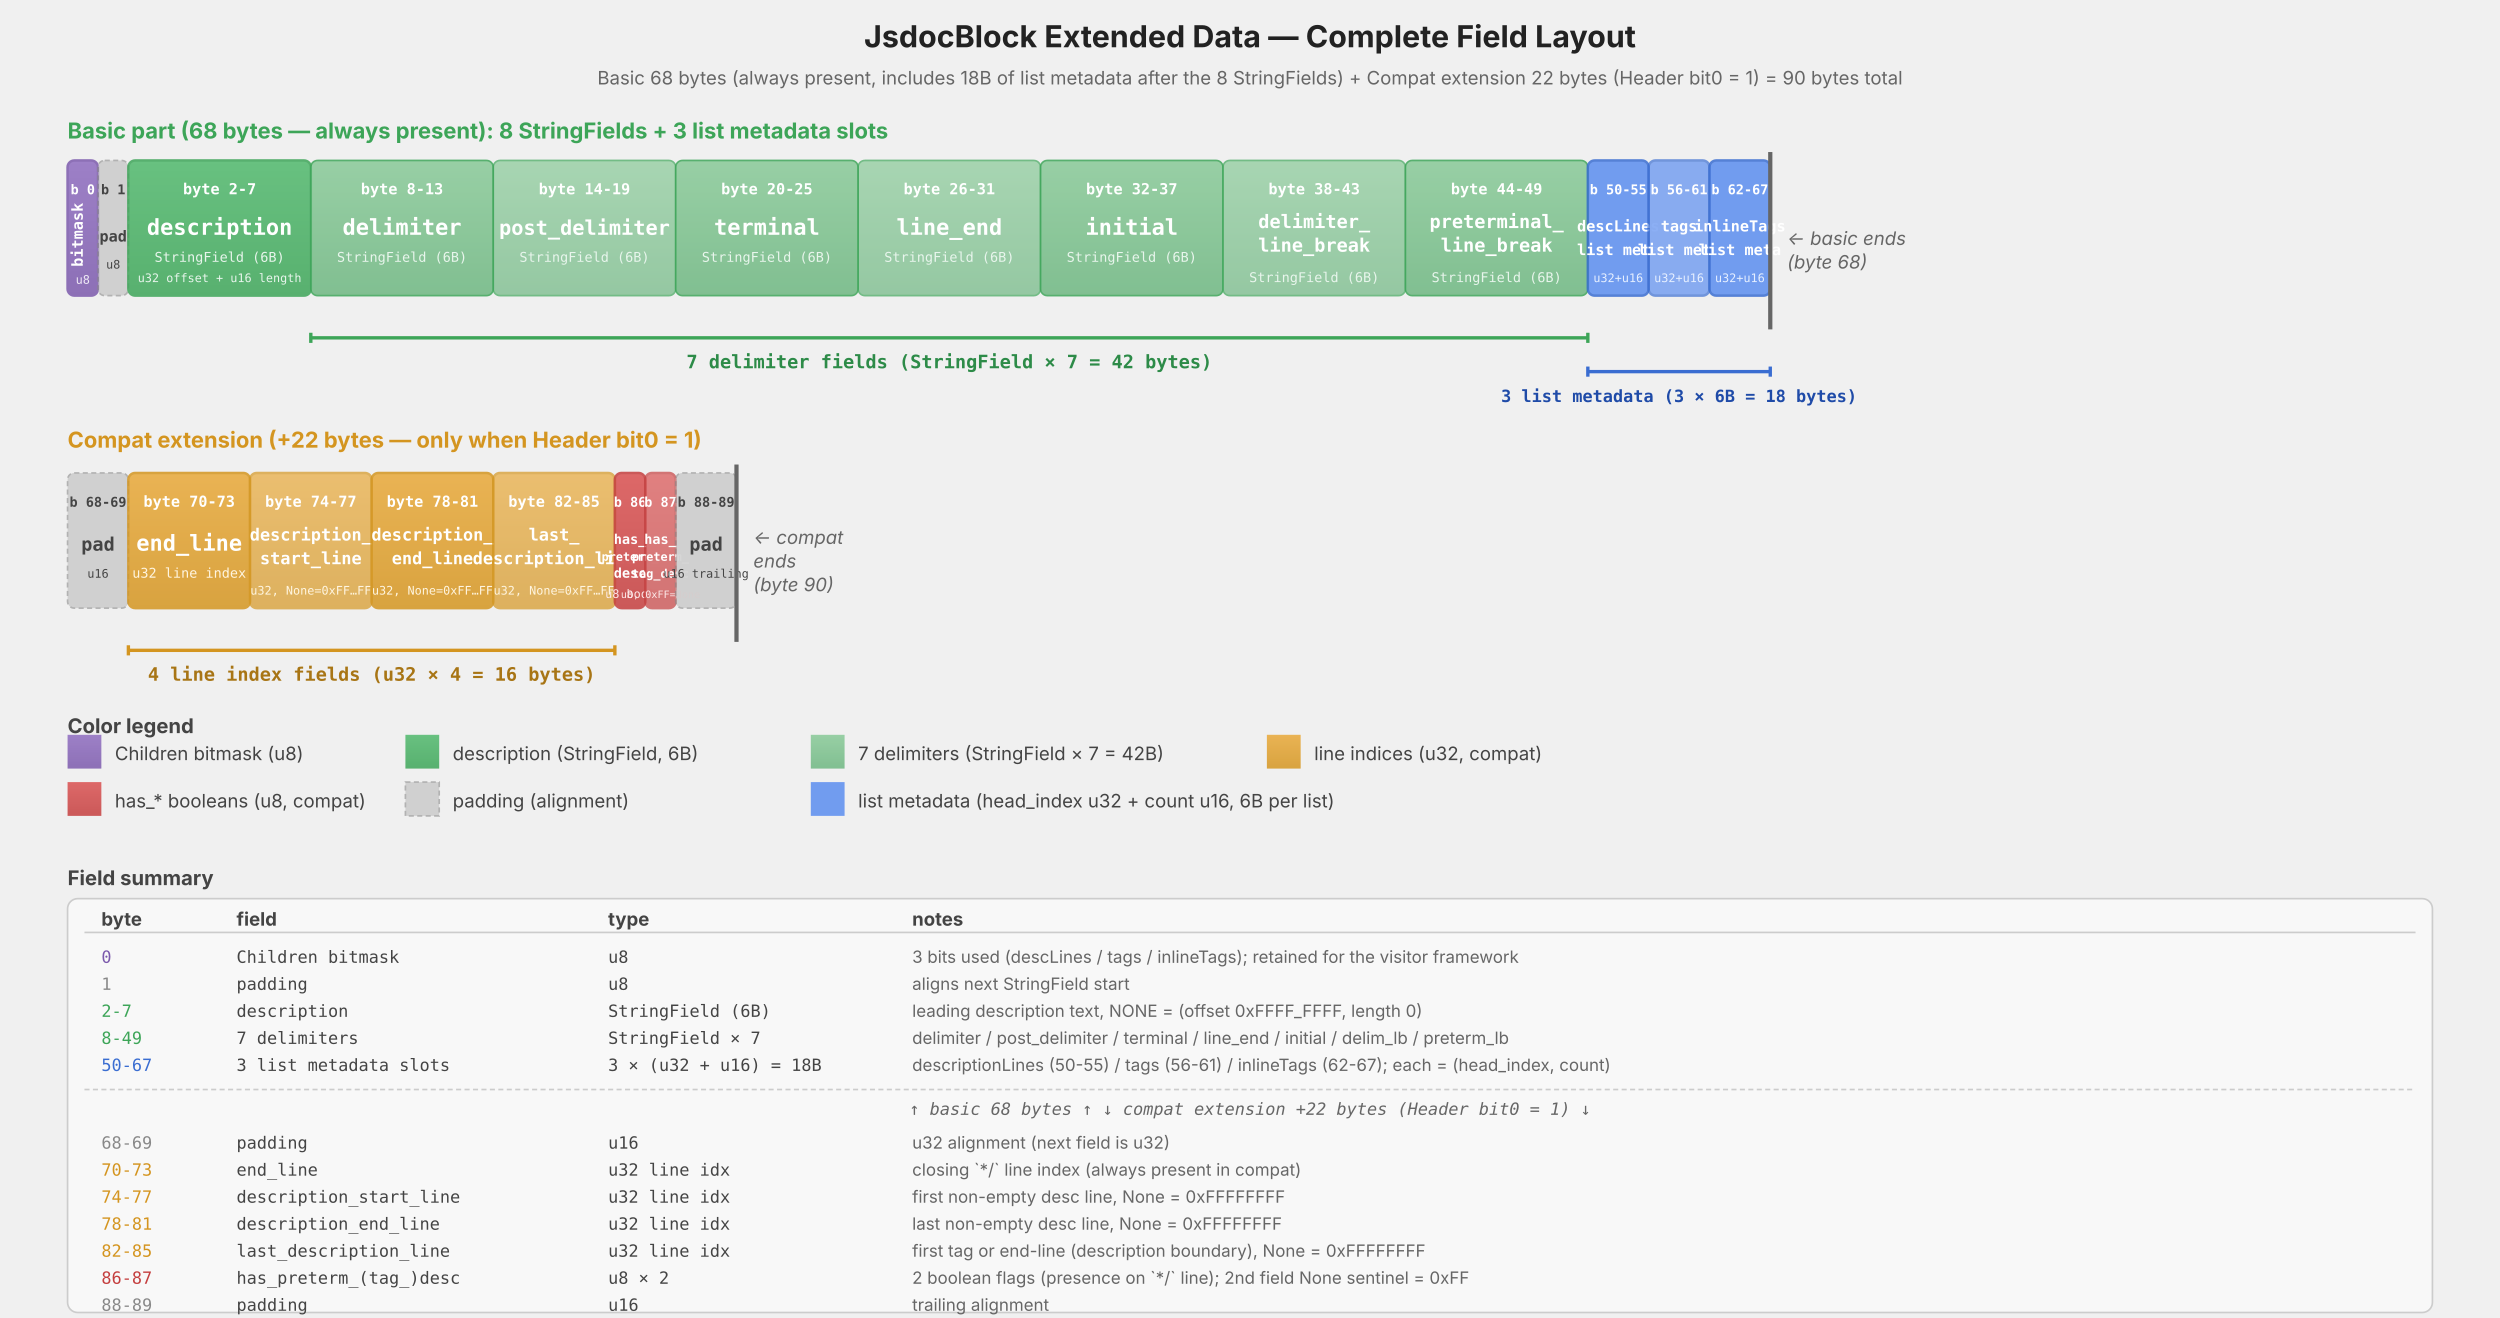
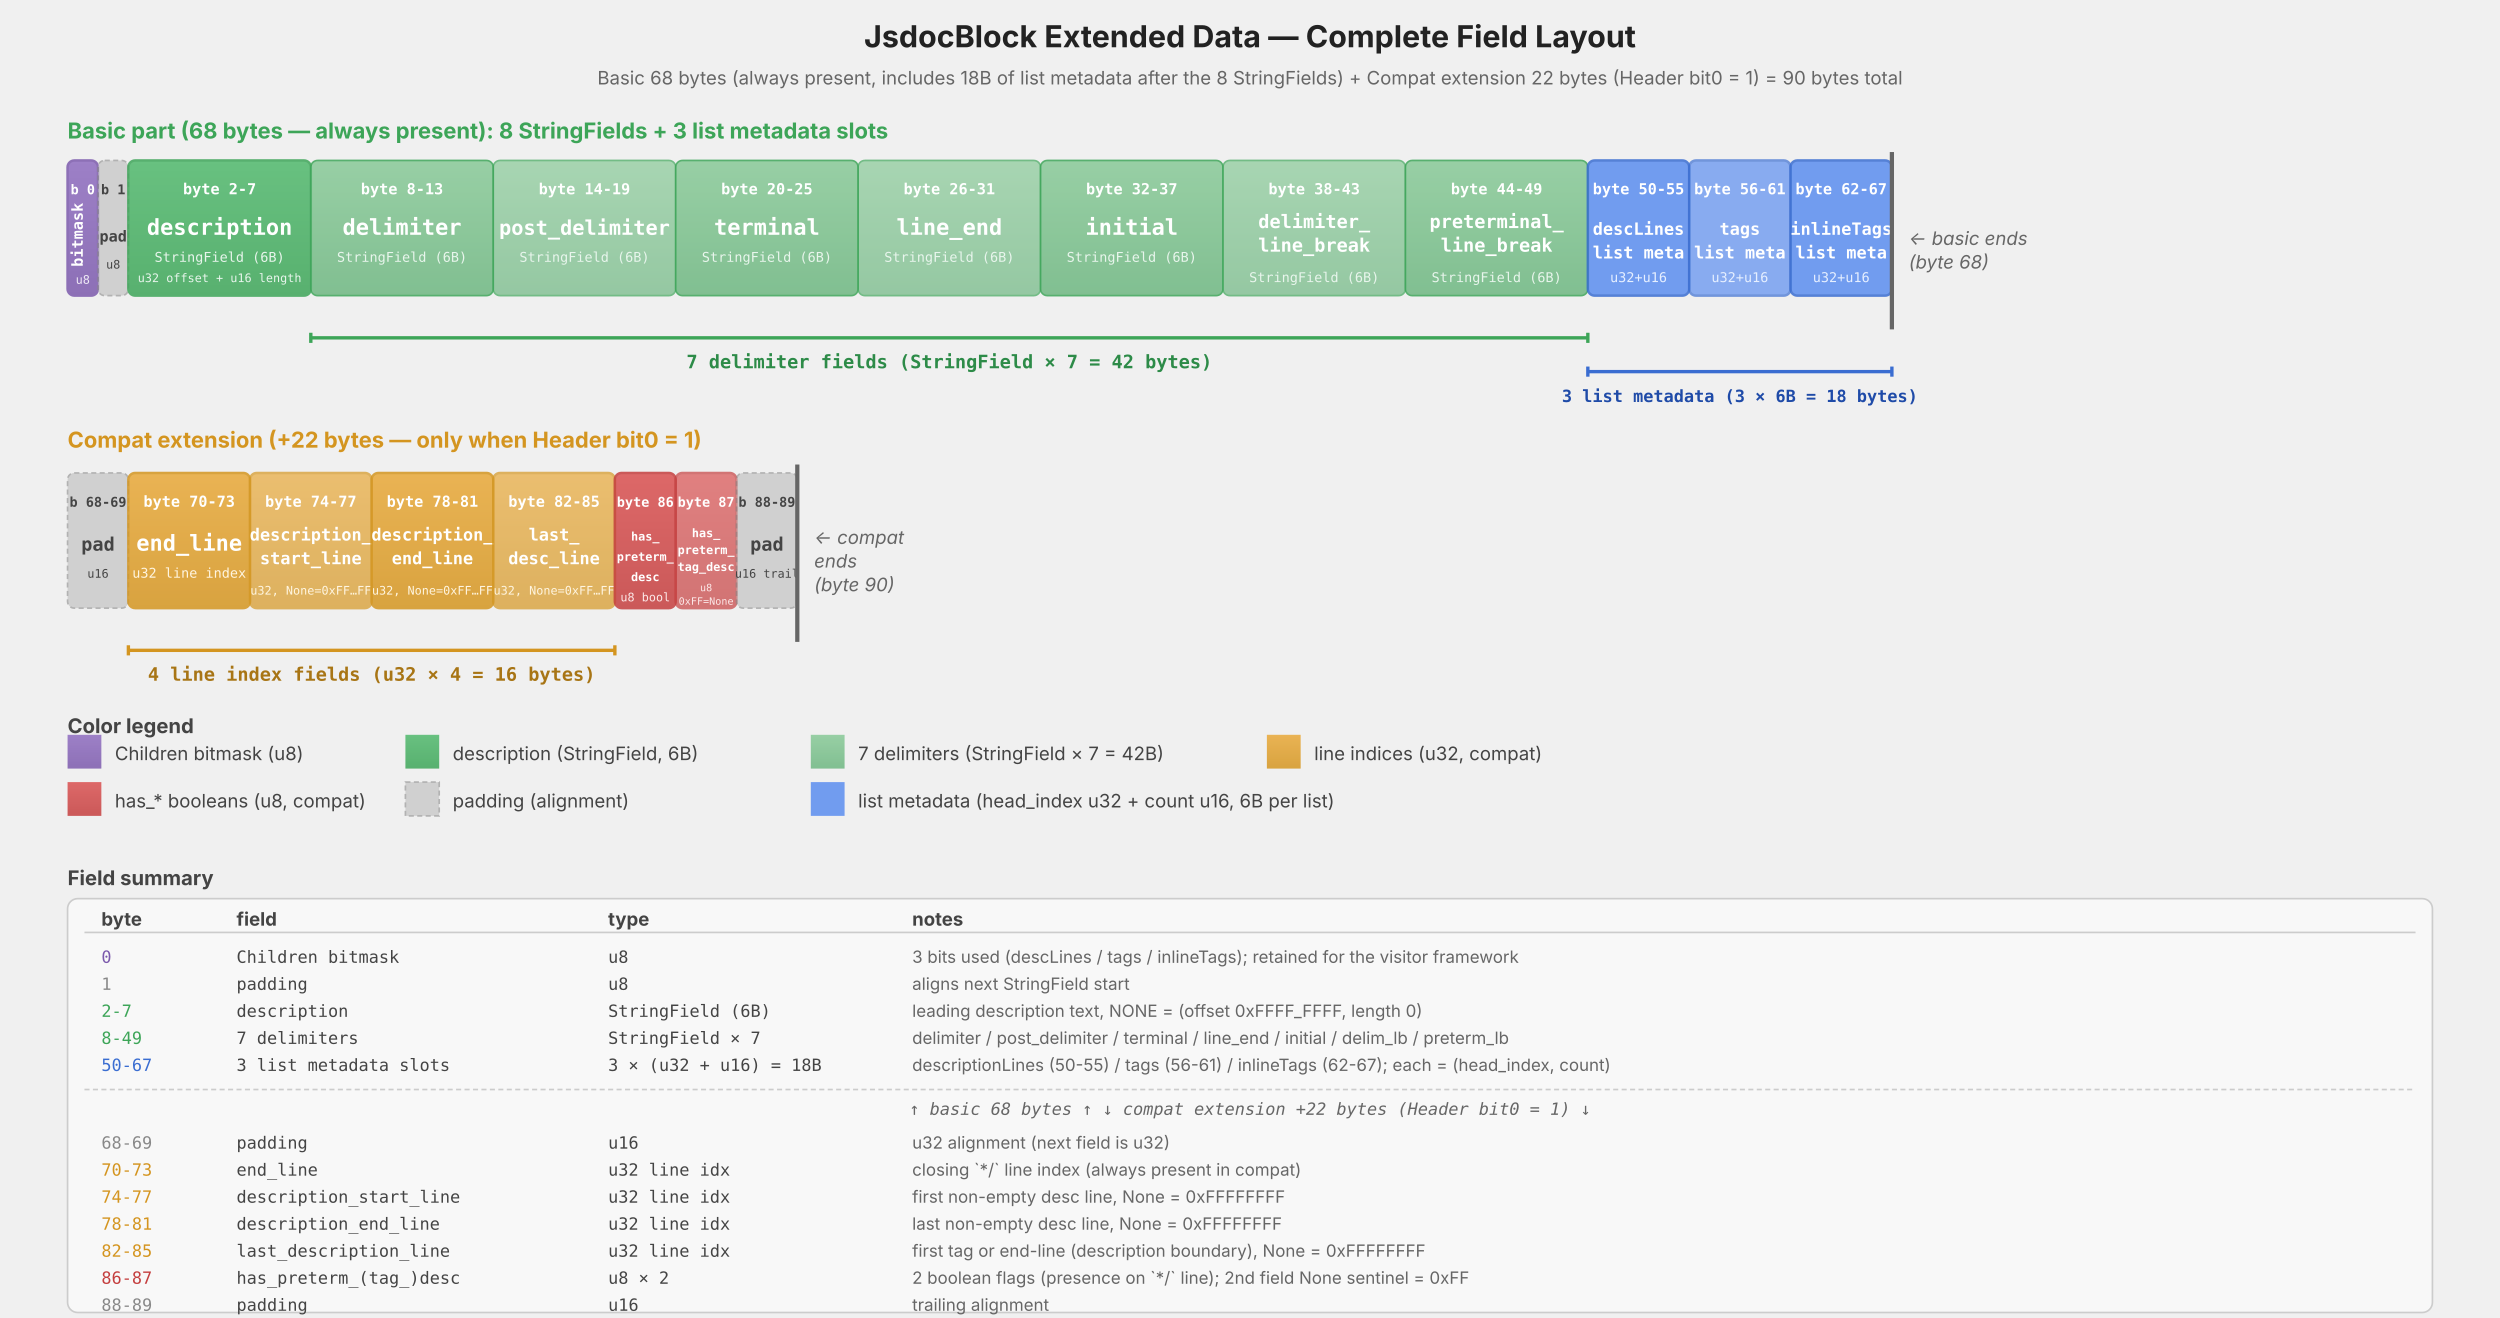
<svg xmlns="http://www.w3.org/2000/svg" viewBox="0 0 1480 780" font-family="monospace" font-size="13">
  <defs>
    <linearGradient id="gBitmask" x1="0" y1="0" x2="0" y2="1">
      <stop offset="0%" stop-color="#8e6cbf" />
      <stop offset="100%" stop-color="#7b59ac" />
    </linearGradient>
    <linearGradient id="gStr" x1="0" y1="0" x2="0" y2="1">
      <stop offset="0%" stop-color="#50b86c" />
      <stop offset="100%" stop-color="#3da558" />
    </linearGradient>
    <linearGradient id="gStrLight" x1="0" y1="0" x2="0" y2="1">
      <stop offset="0%" stop-color="#88c997" />
      <stop offset="100%" stop-color="#6db680" />
    </linearGradient>
    <linearGradient id="gLine" x1="0" y1="0" x2="0" y2="1">
      <stop offset="0%" stop-color="#e8a838" />
      <stop offset="100%" stop-color="#d49520" />
    </linearGradient>
    <linearGradient id="gBool" x1="0" y1="0" x2="0" y2="1">
      <stop offset="0%" stop-color="#d95050" />
      <stop offset="100%" stop-color="#c43e3e" />
    </linearGradient>
  </defs>
  <text x="740" y="28" text-anchor="middle" font-size="18" font-weight="bold" fill="#222" font-family="-apple-system, system-ui, sans-serif">JsdocBlock Extended Data — Complete Field Layout</text>
  <text x="740" y="50" text-anchor="middle" font-size="11" fill="#666" font-family="-apple-system, system-ui, sans-serif">Basic 68 bytes (always present, includes 18B of list metadata after the 8 StringFields) + Compat extension 22 bytes (Header bit0 = 1) = 90 bytes total</text>
  <text x="40" y="82" font-size="13" font-weight="bold" fill="#3da558" font-family="-apple-system, system-ui, sans-serif">Basic part (68 bytes — always present): 8 StringFields + 3 list metadata slots</text>
  <g transform="translate(40, 95)">
    <rect x="0" y="0" width="18" height="80" rx="4" fill="url(#gBitmask)" opacity="0.85" stroke="#7b59ac" stroke-width="1.5" />
    <text x="9" y="20" text-anchor="middle" font-size="8" fill="#fff" font-weight="bold">b 0</text>
    <text x="9" y="44" text-anchor="middle" font-size="9" fill="#fff" font-weight="bold" transform="rotate(-90 9 44)">bitmask</text>
    <text x="9" y="73" text-anchor="middle" font-size="7" fill="#efeaf5">u8</text>
    <rect x="18" y="0" width="18" height="80" rx="4" fill="#bbb" opacity="0.6" stroke="#888" stroke-width="1" stroke-dasharray="3,2" />
    <text x="27" y="20" text-anchor="middle" font-size="8" fill="#444" font-weight="bold">b 1</text>
    <text x="27" y="48" text-anchor="middle" font-size="9" fill="#444" font-weight="bold">pad</text>
    <text x="27" y="64" text-anchor="middle" font-size="7" fill="#444">u8</text>
    <rect x="36" y="0" width="108" height="80" rx="4" fill="url(#gStr)" opacity="0.85" stroke="#3da558" stroke-width="1.5" />
    <text x="90" y="20" text-anchor="middle" font-size="9" fill="#fff" font-weight="bold">byte 2-7</text>
    <text x="90" y="44" text-anchor="middle" font-size="13" fill="#fff" font-weight="bold">description</text>
    <text x="90" y="60" text-anchor="middle" font-size="8" fill="#e8f5ec">StringField (6B)</text>
    <text x="90" y="72" text-anchor="middle" font-size="7" fill="#e8f5ec">u32 offset + u16 length</text>
    <rect x="144" y="0" width="108" height="80" rx="4" fill="url(#gStrLight)" opacity="0.85" stroke="#3da558" stroke-width="1" />
    <text x="198" y="20" text-anchor="middle" font-size="9" fill="#fff" font-weight="bold">byte 8-13</text>
    <text x="198" y="44" text-anchor="middle" font-size="13" fill="#fff" font-weight="bold">delimiter</text>
    <text x="198" y="60" text-anchor="middle" font-size="8" fill="#e8f5ec">StringField (6B)</text>
    <rect x="252" y="0" width="108" height="80" rx="4" fill="url(#gStrLight)" opacity="0.7" stroke="#3da558" stroke-width="1" />
    <text x="306" y="20" text-anchor="middle" font-size="9" fill="#fff" font-weight="bold">byte 14-19</text>
    <text x="306" y="44" text-anchor="middle" font-size="12" fill="#fff" font-weight="bold">post_delimiter</text>
    <text x="306" y="60" text-anchor="middle" font-size="8" fill="#e8f5ec">StringField (6B)</text>
    <rect x="360" y="0" width="108" height="80" rx="4" fill="url(#gStrLight)" opacity="0.85" stroke="#3da558" stroke-width="1" />
    <text x="414" y="20" text-anchor="middle" font-size="9" fill="#fff" font-weight="bold">byte 20-25</text>
    <text x="414" y="44" text-anchor="middle" font-size="13" fill="#fff" font-weight="bold">terminal</text>
    <text x="414" y="60" text-anchor="middle" font-size="8" fill="#e8f5ec">StringField (6B)</text>
    <rect x="468" y="0" width="108" height="80" rx="4" fill="url(#gStrLight)" opacity="0.7" stroke="#3da558" stroke-width="1" />
    <text x="522" y="20" text-anchor="middle" font-size="9" fill="#fff" font-weight="bold">byte 26-31</text>
    <text x="522" y="44" text-anchor="middle" font-size="13" fill="#fff" font-weight="bold">line_end</text>
    <text x="522" y="60" text-anchor="middle" font-size="8" fill="#e8f5ec">StringField (6B)</text>
    <rect x="576" y="0" width="108" height="80" rx="4" fill="url(#gStrLight)" opacity="0.85" stroke="#3da558" stroke-width="1" />
    <text x="630" y="20" text-anchor="middle" font-size="9" fill="#fff" font-weight="bold">byte 32-37</text>
    <text x="630" y="44" text-anchor="middle" font-size="13" fill="#fff" font-weight="bold">initial</text>
    <text x="630" y="60" text-anchor="middle" font-size="8" fill="#e8f5ec">StringField (6B)</text>
    <rect x="684" y="0" width="108" height="80" rx="4" fill="url(#gStrLight)" opacity="0.7" stroke="#3da558" stroke-width="1" />
    <text x="738" y="20" text-anchor="middle" font-size="9" fill="#fff" font-weight="bold">byte 38-43</text>
    <text x="738" y="40" text-anchor="middle" font-size="11" fill="#fff" font-weight="bold">delimiter_</text>
    <text x="738" y="54" text-anchor="middle" font-size="11" fill="#fff" font-weight="bold">line_break</text>
    <text x="738" y="72" text-anchor="middle" font-size="8" fill="#e8f5ec">StringField (6B)</text>
    <rect x="792" y="0" width="108" height="80" rx="4" fill="url(#gStrLight)" opacity="0.85" stroke="#3da558" stroke-width="1" />
    <text x="846" y="20" text-anchor="middle" font-size="9" fill="#fff" font-weight="bold">byte 44-49</text>
    <text x="846" y="40" text-anchor="middle" font-size="11" fill="#fff" font-weight="bold">preterminal_</text>
    <text x="846" y="54" text-anchor="middle" font-size="11" fill="#fff" font-weight="bold">line_break</text>
    <text x="846" y="72" text-anchor="middle" font-size="8" fill="#e8f5ec">StringField (6B)</text>
-     <rect x="900" y="0" width="36" height="80" rx="4" fill="#5b8def" opacity="0.85" stroke="#3a6dd1" stroke-width="1.5" />
-     <text x="918" y="20" text-anchor="middle" font-size="8" fill="#fff" font-weight="bold">b 50-55</text>
-     <text x="918" y="42" text-anchor="middle" font-size="9" fill="#fff" font-weight="bold">descLines</text>
-     <text x="918" y="56" text-anchor="middle" font-size="9" fill="#fff" font-weight="bold">list meta</text>
-     <text x="918" y="72" text-anchor="middle" font-size="7" fill="#e6efff">u32+u16</text>
-     <rect x="936" y="0" width="36" height="80" rx="4" fill="#5b8def" opacity="0.7" stroke="#3a6dd1" stroke-width="1.5" />
-     <text x="954" y="20" text-anchor="middle" font-size="8" fill="#fff" font-weight="bold">b 56-61</text>
-     <text x="954" y="42" text-anchor="middle" font-size="9" fill="#fff" font-weight="bold">tags</text>
-     <text x="954" y="56" text-anchor="middle" font-size="9" fill="#fff" font-weight="bold">list meta</text>
-     <text x="954" y="72" text-anchor="middle" font-size="7" fill="#e6efff">u32+u16</text>
-     <rect x="972" y="0" width="36" height="80" rx="4" fill="#5b8def" opacity="0.85" stroke="#3a6dd1" stroke-width="1.5" />
-     <text x="990" y="20" text-anchor="middle" font-size="8" fill="#fff" font-weight="bold">b 62-67</text>
-     <text x="990" y="42" text-anchor="middle" font-size="9" fill="#fff" font-weight="bold">inlineTags</text>
-     <text x="990" y="56" text-anchor="middle" font-size="9" fill="#fff" font-weight="bold">list meta</text>
-     <text x="990" y="72" text-anchor="middle" font-size="7" fill="#e6efff">u32+u16</text>
-     <line x1="1008" y1="-5" x2="1008" y2="100" stroke="#666" stroke-width="2.5" />
-     <text x="1018" y="50" font-size="11" fill="#666" font-style="italic" font-family="-apple-system, system-ui, sans-serif">← basic ends</text>
-     <text x="1018" y="64" font-size="11" fill="#666" font-style="italic" font-family="-apple-system, system-ui, sans-serif">  (byte 68)</text>
+     <rect x="900" y="0" width="60" height="80" rx="4" fill="#5b8def" opacity="0.85" stroke="#3a6dd1" stroke-width="1.5" />
+     <text x="930" y="20" text-anchor="middle" font-size="9" fill="#fff" font-weight="bold">byte 50-55</text>
+     <text x="930" y="44" text-anchor="middle" font-size="10" fill="#fff" font-weight="bold">descLines</text>
+     <text x="930" y="58" text-anchor="middle" font-size="10" fill="#fff" font-weight="bold">list meta</text>
+     <text x="930" y="72" text-anchor="middle" font-size="8" fill="#e6efff">u32+u16</text>
+     <rect x="960" y="0" width="60" height="80" rx="4" fill="#5b8def" opacity="0.7" stroke="#3a6dd1" stroke-width="1.5" />
+     <text x="990" y="20" text-anchor="middle" font-size="9" fill="#fff" font-weight="bold">byte 56-61</text>
+     <text x="990" y="44" text-anchor="middle" font-size="10" fill="#fff" font-weight="bold">tags</text>
+     <text x="990" y="58" text-anchor="middle" font-size="10" fill="#fff" font-weight="bold">list meta</text>
+     <text x="990" y="72" text-anchor="middle" font-size="8" fill="#e6efff">u32+u16</text>
+     <rect x="1020" y="0" width="60" height="80" rx="4" fill="#5b8def" opacity="0.85" stroke="#3a6dd1" stroke-width="1.5" />
+     <text x="1050" y="20" text-anchor="middle" font-size="9" fill="#fff" font-weight="bold">byte 62-67</text>
+     <text x="1050" y="44" text-anchor="middle" font-size="10" fill="#fff" font-weight="bold">inlineTags</text>
+     <text x="1050" y="58" text-anchor="middle" font-size="10" fill="#fff" font-weight="bold">list meta</text>
+     <text x="1050" y="72" text-anchor="middle" font-size="8" fill="#e6efff">u32+u16</text>
+     <line x1="1080" y1="-5" x2="1080" y2="100" stroke="#666" stroke-width="2.5" />
+     <text x="1090" y="50" font-size="11" fill="#666" font-style="italic" font-family="-apple-system, system-ui, sans-serif">← basic ends</text>
+     <text x="1090" y="64" font-size="11" fill="#666" font-style="italic" font-family="-apple-system, system-ui, sans-serif">  (byte 68)</text>
  </g>
  <g transform="translate(40, 200)">
    <line x1="144" y1="0" x2="900" y2="0" stroke="#3da558" stroke-width="2" />
    <line x1="144" y1="-3" x2="144" y2="3" stroke="#3da558" stroke-width="2" />
    <line x1="900" y1="-3" x2="900" y2="3" stroke="#3da558" stroke-width="2" />
    <text x="522" y="18" text-anchor="middle" fill="#2d8b48" font-size="11" font-weight="bold">7 delimiter fields (StringField × 7 = 42 bytes)</text>
  </g>
  <g transform="translate(40, 220)">
-     <line x1="900" y1="0" x2="1008" y2="0" stroke="#3a6dd1" stroke-width="2" />
+     <line x1="900" y1="0" x2="1080" y2="0" stroke="#3a6dd1" stroke-width="2" />
    <line x1="900" y1="-3" x2="900" y2="3" stroke="#3a6dd1" stroke-width="2" />
-     <line x1="1008" y1="-3" x2="1008" y2="3" stroke="#3a6dd1" stroke-width="2" />
-     <text x="954" y="18" text-anchor="middle" fill="#1f4ba8" font-size="10" font-weight="bold">3 list metadata (3 × 6B = 18 bytes)</text>
+     <line x1="1080" y1="-3" x2="1080" y2="3" stroke="#3a6dd1" stroke-width="2" />
+     <text x="990" y="18" text-anchor="middle" fill="#1f4ba8" font-size="10" font-weight="bold">3 list metadata (3 × 6B = 18 bytes)</text>
  </g>
  <text x="40" y="265" font-size="13" font-weight="bold" fill="#d49520" font-family="-apple-system, system-ui, sans-serif">Compat extension (+22 bytes — only when Header bit0 = 1)</text>
  <g transform="translate(40, 280)">
    <rect x="0" y="0" width="36" height="80" rx="4" fill="#bbb" opacity="0.6" stroke="#888" stroke-width="1" stroke-dasharray="3,2" />
    <text x="18" y="20" text-anchor="middle" font-size="8" fill="#444" font-weight="bold">b 68-69</text>
    <text x="18" y="46" text-anchor="middle" font-size="11" fill="#444" font-weight="bold">pad</text>
    <text x="18" y="62" text-anchor="middle" font-size="7" fill="#444">u16</text>
    <rect x="36" y="0" width="72" height="80" rx="4" fill="url(#gLine)" opacity="0.85" stroke="#d49520" stroke-width="1.5" />
    <text x="72" y="20" text-anchor="middle" font-size="9" fill="#fff" font-weight="bold">byte 70-73</text>
    <text x="72" y="46" text-anchor="middle" font-size="13" fill="#fff" font-weight="bold">end_line</text>
    <text x="72" y="62" text-anchor="middle" font-size="8" fill="#fff5e0">u32 line index</text>
    <rect x="108" y="0" width="72" height="80" rx="4" fill="url(#gLine)" opacity="0.7" stroke="#d49520" stroke-width="1.5" />
    <text x="144" y="20" text-anchor="middle" font-size="9" fill="#fff" font-weight="bold">byte 74-77</text>
    <text x="144" y="40" text-anchor="middle" font-size="10" fill="#fff" font-weight="bold">description_</text>
    <text x="144" y="54" text-anchor="middle" font-size="10" fill="#fff" font-weight="bold">start_line</text>
    <text x="144" y="72" text-anchor="middle" font-size="7" fill="#fff5e0">u32, None=0xFF…FF</text>
    <rect x="180" y="0" width="72" height="80" rx="4" fill="url(#gLine)" opacity="0.85" stroke="#d49520" stroke-width="1.5" />
    <text x="216" y="20" text-anchor="middle" font-size="9" fill="#fff" font-weight="bold">byte 78-81</text>
    <text x="216" y="40" text-anchor="middle" font-size="10" fill="#fff" font-weight="bold">description_</text>
    <text x="216" y="54" text-anchor="middle" font-size="10" fill="#fff" font-weight="bold">end_line</text>
    <text x="216" y="72" text-anchor="middle" font-size="7" fill="#fff5e0">u32, None=0xFF…FF</text>
    <rect x="252" y="0" width="72" height="80" rx="4" fill="url(#gLine)" opacity="0.7" stroke="#d49520" stroke-width="1.5" />
    <text x="288" y="20" text-anchor="middle" font-size="9" fill="#fff" font-weight="bold">byte 82-85</text>
    <text x="288" y="40" text-anchor="middle" font-size="10" fill="#fff" font-weight="bold">last_</text>
-     <text x="288" y="54" text-anchor="middle" font-size="10" fill="#fff" font-weight="bold">description_line</text>
+     <text x="288" y="54" text-anchor="middle" font-size="10" fill="#fff" font-weight="bold">desc_line</text>
    <text x="288" y="72" text-anchor="middle" font-size="7" fill="#fff5e0">u32, None=0xFF…FF</text>
-     <rect x="324" y="0" width="18" height="80" rx="4" fill="url(#gBool)" opacity="0.85" stroke="#c43e3e" stroke-width="1.5" />
-     <text x="333" y="20" text-anchor="middle" font-size="8" fill="#fff" font-weight="bold">b 86</text>
-     <text x="333" y="42" text-anchor="middle" font-size="8" fill="#fff" font-weight="bold">has_</text>
-     <text x="333" y="52" text-anchor="middle" font-size="7" fill="#fff" font-weight="bold">preterm_</text>
-     <text x="333" y="62" text-anchor="middle" font-size="8" fill="#fff" font-weight="bold">desc</text>
-     <text x="333" y="74" text-anchor="middle" font-size="7" fill="#fce8e8">u8 bool</text>
-     <rect x="342" y="0" width="18" height="80" rx="4" fill="url(#gBool)" opacity="0.7" stroke="#c43e3e" stroke-width="1.5" />
-     <text x="351" y="20" text-anchor="middle" font-size="8" fill="#fff" font-weight="bold">b 87</text>
-     <text x="351" y="42" text-anchor="middle" font-size="8" fill="#fff" font-weight="bold">has_</text>
-     <text x="351" y="52" text-anchor="middle" font-size="7" fill="#fff" font-weight="bold">preterm_</text>
-     <text x="351" y="62" text-anchor="middle" font-size="7" fill="#fff" font-weight="bold">tag_desc</text>
-     <text x="351" y="74" text-anchor="middle" font-size="6" fill="#fce8e8">u8, 0xFF=None</text>
-     <rect x="360" y="0" width="36" height="80" rx="4" fill="#bbb" opacity="0.6" stroke="#888" stroke-width="1" stroke-dasharray="3,2" />
-     <text x="378" y="20" text-anchor="middle" font-size="8" fill="#444" font-weight="bold">b 88-89</text>
-     <text x="378" y="46" text-anchor="middle" font-size="11" fill="#444" font-weight="bold">pad</text>
-     <text x="378" y="62" text-anchor="middle" font-size="7" fill="#444">u16 trailing</text>
-     <line x1="396" y1="-5" x2="396" y2="100" stroke="#666" stroke-width="2.5" />
-     <text x="406" y="42" font-size="11" fill="#666" font-style="italic" font-family="-apple-system, system-ui, sans-serif">← compat</text>
-     <text x="406" y="56" font-size="11" fill="#666" font-style="italic" font-family="-apple-system, system-ui, sans-serif">   ends</text>
-     <text x="406" y="70" font-size="11" fill="#666" font-style="italic" font-family="-apple-system, system-ui, sans-serif">(byte 90)</text>
+     <rect x="324" y="0" width="36" height="80" rx="4" fill="url(#gBool)" opacity="0.85" stroke="#c43e3e" stroke-width="1.5" />
+     <text x="342" y="20" text-anchor="middle" font-size="8" fill="#fff" font-weight="bold">byte 86</text>
+     <text x="342" y="40" text-anchor="middle" font-size="7" fill="#fff" font-weight="bold">has_</text>
+     <text x="342" y="52" text-anchor="middle" font-size="7" fill="#fff" font-weight="bold">preterm_</text>
+     <text x="342" y="64" text-anchor="middle" font-size="7" fill="#fff" font-weight="bold">desc</text>
+     <text x="342" y="76" text-anchor="middle" font-size="7" fill="#fce8e8">u8 bool</text>
+     <rect x="360" y="0" width="36" height="80" rx="4" fill="url(#gBool)" opacity="0.7" stroke="#c43e3e" stroke-width="1.5" />
+     <text x="378" y="20" text-anchor="middle" font-size="8" fill="#fff" font-weight="bold">byte 87</text>
+     <text x="378" y="38" text-anchor="middle" font-size="7" fill="#fff" font-weight="bold">has_</text>
+     <text x="378" y="48" text-anchor="middle" font-size="7" fill="#fff" font-weight="bold">preterm_</text>
+     <text x="378" y="58" text-anchor="middle" font-size="7" fill="#fff" font-weight="bold">tag_desc</text>
+     <text x="378" y="70" text-anchor="middle" font-size="6" fill="#fce8e8">u8</text>
+     <text x="378" y="78" text-anchor="middle" font-size="6" fill="#fce8e8">0xFF=None</text>
+     <rect x="396" y="0" width="36" height="80" rx="4" fill="#bbb" opacity="0.6" stroke="#888" stroke-width="1" stroke-dasharray="3,2" />
+     <text x="414" y="20" text-anchor="middle" font-size="8" fill="#444" font-weight="bold">b 88-89</text>
+     <text x="414" y="46" text-anchor="middle" font-size="11" fill="#444" font-weight="bold">pad</text>
+     <text x="414" y="62" text-anchor="middle" font-size="7" fill="#444">u16 trail</text>
+     <line x1="432" y1="-5" x2="432" y2="100" stroke="#666" stroke-width="2.5" />
+     <text x="442" y="42" font-size="11" fill="#666" font-style="italic" font-family="-apple-system, system-ui, sans-serif">← compat</text>
+     <text x="442" y="56" font-size="11" fill="#666" font-style="italic" font-family="-apple-system, system-ui, sans-serif">   ends</text>
+     <text x="442" y="70" font-size="11" fill="#666" font-style="italic" font-family="-apple-system, system-ui, sans-serif">(byte 90)</text>
  </g>
  <g transform="translate(40, 385)">
    <line x1="36" y1="0" x2="324" y2="0" stroke="#d49520" stroke-width="2" />
    <line x1="36" y1="-3" x2="36" y2="3" stroke="#d49520" stroke-width="2" />
    <line x1="324" y1="-3" x2="324" y2="3" stroke="#d49520" stroke-width="2" />
    <text x="180" y="18" text-anchor="middle" fill="#a87515" font-size="11" font-weight="bold">4 line index fields (u32 × 4 = 16 bytes)</text>
  </g>
  <g transform="translate(40, 420)">
    <text x="0" y="14" font-size="12" font-weight="bold" fill="#444" font-family="-apple-system, system-ui, sans-serif">Color legend</text>
  </g>
  <g transform="translate(40, 435)">
    <rect x="0" y="0" width="20" height="20" fill="url(#gBitmask)" opacity="0.85" />
    <text x="28" y="15" font-size="11" fill="#444" font-family="-apple-system, system-ui, sans-serif">Children bitmask (u8)</text>
    <rect x="200" y="0" width="20" height="20" fill="url(#gStr)" opacity="0.85" />
    <text x="228" y="15" font-size="11" fill="#444" font-family="-apple-system, system-ui, sans-serif">description (StringField, 6B)</text>
    <rect x="440" y="0" width="20" height="20" fill="url(#gStrLight)" opacity="0.85" />
    <text x="468" y="15" font-size="11" fill="#444" font-family="-apple-system, system-ui, sans-serif">7 delimiters (StringField × 7 = 42B)</text>
    <rect x="710" y="0" width="20" height="20" fill="url(#gLine)" opacity="0.85" />
    <text x="738" y="15" font-size="11" fill="#444" font-family="-apple-system, system-ui, sans-serif">line indices (u32, compat)</text>
    <rect x="0" y="28" width="20" height="20" fill="url(#gBool)" opacity="0.85" />
    <text x="28" y="43" font-size="11" fill="#444" font-family="-apple-system, system-ui, sans-serif">has_* booleans (u8, compat)</text>
    <rect x="200" y="28" width="20" height="20" fill="#bbb" opacity="0.6" stroke="#888" stroke-dasharray="3,2" />
    <text x="228" y="43" font-size="11" fill="#444" font-family="-apple-system, system-ui, sans-serif">padding (alignment)</text>
    <rect x="440" y="28" width="20" height="20" fill="#5b8def" opacity="0.85" />
    <text x="468" y="43" font-size="11" fill="#444" font-family="-apple-system, system-ui, sans-serif">list metadata (head_index u32 + count u16, 6B per list)</text>
  </g>
  <g transform="translate(40, 510)">
    <text x="0" y="14" font-size="12" font-weight="bold" fill="#444" font-family="-apple-system, system-ui, sans-serif">Field summary</text>
    <rect x="0" y="22" width="1400" height="245" rx="6" fill="#f8f8f8" stroke="#ccc" stroke-width="1" />
    <line x1="10" y1="42" x2="1390" y2="42" stroke="#ccc" />
    <text x="20" y="38" font-size="11" font-weight="bold" fill="#444" font-family="-apple-system, system-ui, sans-serif">byte</text>
    <text x="100" y="38" font-size="11" font-weight="bold" fill="#444" font-family="-apple-system, system-ui, sans-serif">field</text>
    <text x="320" y="38" font-size="11" font-weight="bold" fill="#444" font-family="-apple-system, system-ui, sans-serif">type</text>
    <text x="500" y="38" font-size="11" font-weight="bold" fill="#444" font-family="-apple-system, system-ui, sans-serif">notes</text>
    <text x="20" y="60" font-size="10" fill="#7b59ac" font-family="monospace">0</text>
    <text x="100" y="60" font-size="10" fill="#444" font-family="monospace">Children bitmask</text>
    <text x="320" y="60" font-size="10" fill="#444" font-family="monospace">u8</text>
    <text x="500" y="60" font-size="10" fill="#666" font-family="-apple-system, system-ui, sans-serif">3 bits used (descLines / tags / inlineTags); retained for the visitor framework</text>
    <text x="20" y="76" font-size="10" fill="#888" font-family="monospace">1</text>
    <text x="100" y="76" font-size="10" fill="#444" font-family="monospace">padding</text>
    <text x="320" y="76" font-size="10" fill="#444" font-family="monospace">u8</text>
    <text x="500" y="76" font-size="10" fill="#666" font-family="-apple-system, system-ui, sans-serif">aligns next StringField start</text>
    <text x="20" y="92" font-size="10" fill="#3da558" font-family="monospace">2-7</text>
    <text x="100" y="92" font-size="10" fill="#444" font-family="monospace">description</text>
    <text x="320" y="92" font-size="10" fill="#444" font-family="monospace">StringField (6B)</text>
    <text x="500" y="92" font-size="10" fill="#666" font-family="-apple-system, system-ui, sans-serif">leading description text, NONE = (offset 0xFFFF_FFFF, length 0)</text>
    <text x="20" y="108" font-size="10" fill="#3da558" font-family="monospace">8-49</text>
    <text x="100" y="108" font-size="10" fill="#444" font-family="monospace">7 delimiters</text>
    <text x="320" y="108" font-size="10" fill="#444" font-family="monospace">StringField × 7</text>
    <text x="500" y="108" font-size="10" fill="#666" font-family="-apple-system, system-ui, sans-serif">delimiter / post_delimiter / terminal / line_end / initial / delim_lb / preterm_lb</text>
    <text x="20" y="124" font-size="10" fill="#3a6dd1" font-family="monospace">50-67</text>
    <text x="100" y="124" font-size="10" fill="#444" font-family="monospace">3 list metadata slots</text>
    <text x="320" y="124" font-size="10" fill="#444" font-family="monospace">3 × (u32 + u16) = 18B</text>
    <text x="500" y="124" font-size="10" fill="#666" font-family="-apple-system, system-ui, sans-serif">descriptionLines (50-55) / tags (56-61) / inlineTags (62-67); each = (head_index, count)</text>
    <line x1="10" y1="135" x2="1390" y2="135" stroke="#ccc" stroke-dasharray="3,2" />
    <text x="700" y="150" text-anchor="middle" font-size="10" font-style="italic" fill="#666">↑ basic 68 bytes ↑                ↓ compat extension +22 bytes (Header bit0 = 1) ↓</text>
    <text x="20" y="170" font-size="10" fill="#888" font-family="monospace">68-69</text>
    <text x="100" y="170" font-size="10" fill="#444" font-family="monospace">padding</text>
    <text x="320" y="170" font-size="10" fill="#444" font-family="monospace">u16</text>
    <text x="500" y="170" font-size="10" fill="#666" font-family="-apple-system, system-ui, sans-serif">u32 alignment (next field is u32)</text>
    <text x="20" y="186" font-size="10" fill="#d49520" font-family="monospace">70-73</text>
    <text x="100" y="186" font-size="10" fill="#444" font-family="monospace">end_line</text>
    <text x="320" y="186" font-size="10" fill="#444" font-family="monospace">u32 line idx</text>
    <text x="500" y="186" font-size="10" fill="#666" font-family="-apple-system, system-ui, sans-serif">closing `*/` line index (always present in compat)</text>
    <text x="20" y="202" font-size="10" fill="#d49520" font-family="monospace">74-77</text>
    <text x="100" y="202" font-size="10" fill="#444" font-family="monospace">description_start_line</text>
    <text x="320" y="202" font-size="10" fill="#444" font-family="monospace">u32 line idx</text>
    <text x="500" y="202" font-size="10" fill="#666" font-family="-apple-system, system-ui, sans-serif">first non-empty desc line, None = 0xFFFFFFFF</text>
    <text x="20" y="218" font-size="10" fill="#d49520" font-family="monospace">78-81</text>
    <text x="100" y="218" font-size="10" fill="#444" font-family="monospace">description_end_line</text>
    <text x="320" y="218" font-size="10" fill="#444" font-family="monospace">u32 line idx</text>
    <text x="500" y="218" font-size="10" fill="#666" font-family="-apple-system, system-ui, sans-serif">last non-empty desc line, None = 0xFFFFFFFF</text>
    <text x="20" y="234" font-size="10" fill="#d49520" font-family="monospace">82-85</text>
    <text x="100" y="234" font-size="10" fill="#444" font-family="monospace">last_description_line</text>
    <text x="320" y="234" font-size="10" fill="#444" font-family="monospace">u32 line idx</text>
    <text x="500" y="234" font-size="10" fill="#666" font-family="-apple-system, system-ui, sans-serif">first tag or end-line (description boundary), None = 0xFFFFFFFF</text>
    <text x="20" y="250" font-size="10" fill="#c43e3e" font-family="monospace">86-87</text>
    <text x="100" y="250" font-size="10" fill="#444" font-family="monospace">has_preterm_(tag_)desc</text>
    <text x="320" y="250" font-size="10" fill="#444" font-family="monospace">u8 × 2</text>
    <text x="500" y="250" font-size="10" fill="#666" font-family="-apple-system, system-ui, sans-serif">2 boolean flags (presence on `*/` line); 2nd field None sentinel = 0xFF</text>
    <text x="20" y="266" font-size="10" fill="#888" font-family="monospace">88-89</text>
    <text x="100" y="266" font-size="10" fill="#444" font-family="monospace">padding</text>
    <text x="320" y="266" font-size="10" fill="#444" font-family="monospace">u16</text>
    <text x="500" y="266" font-size="10" fill="#666" font-family="-apple-system, system-ui, sans-serif">trailing alignment</text>
  </g>
</svg>
